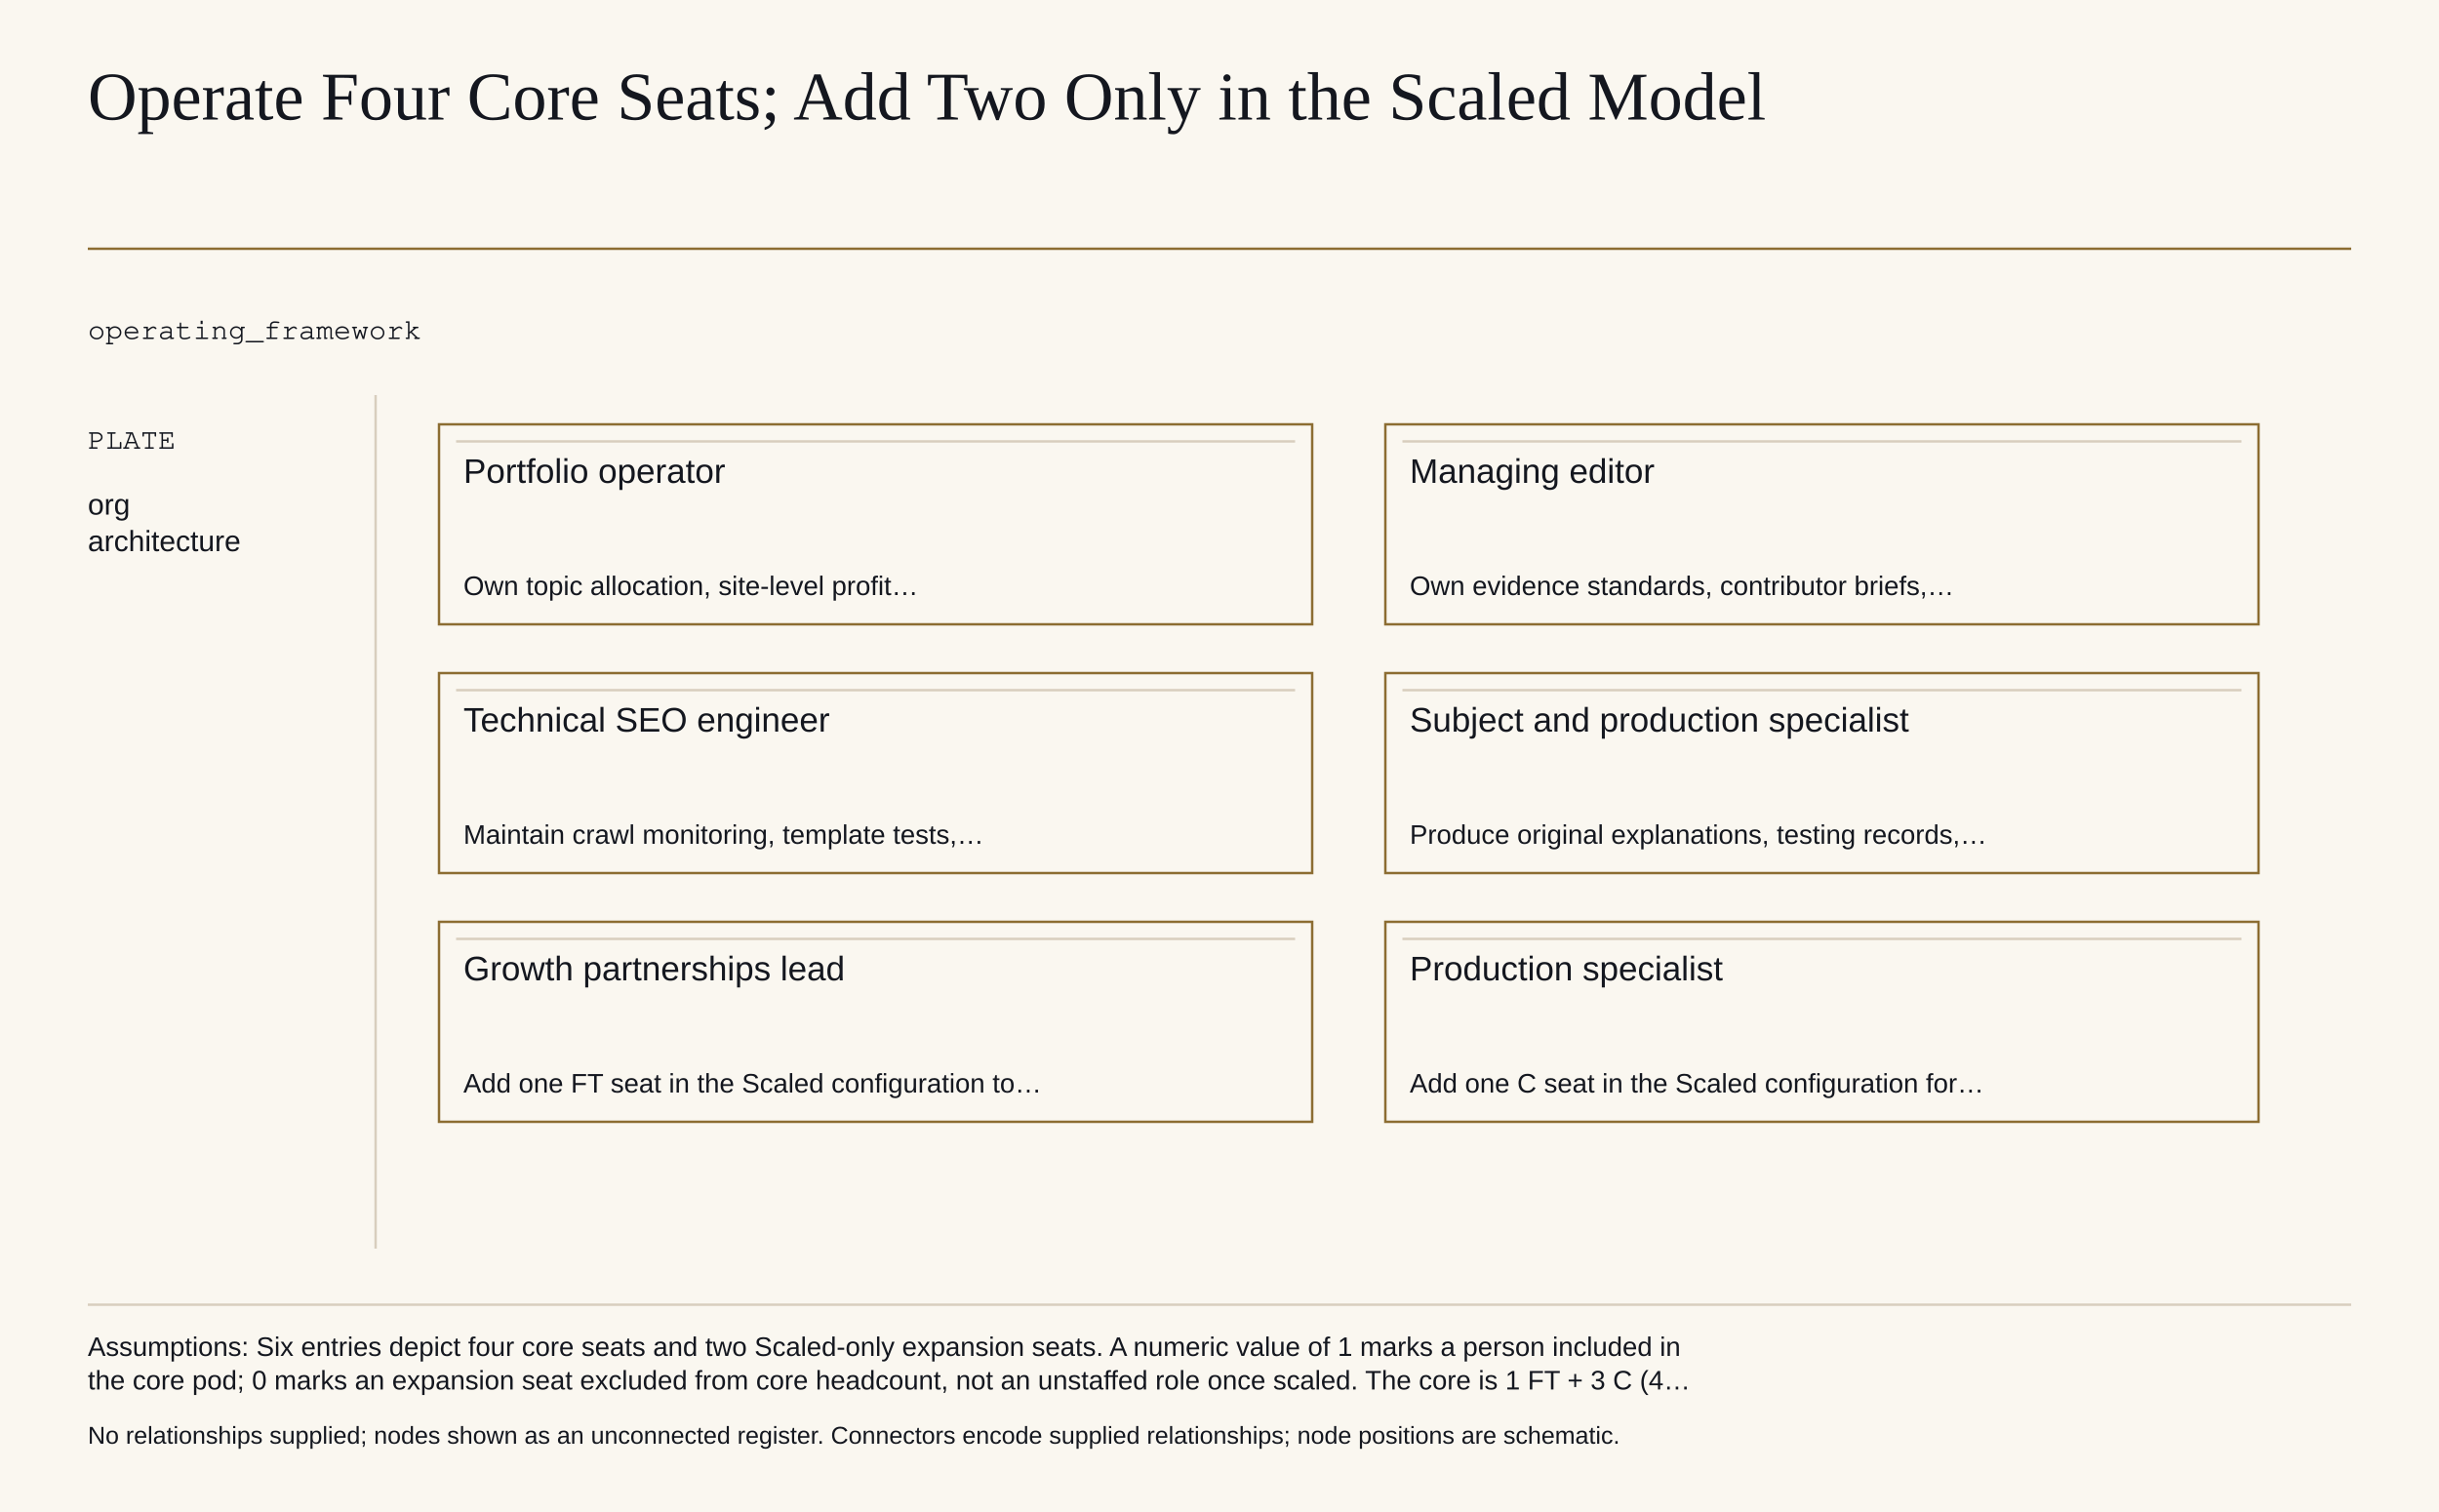
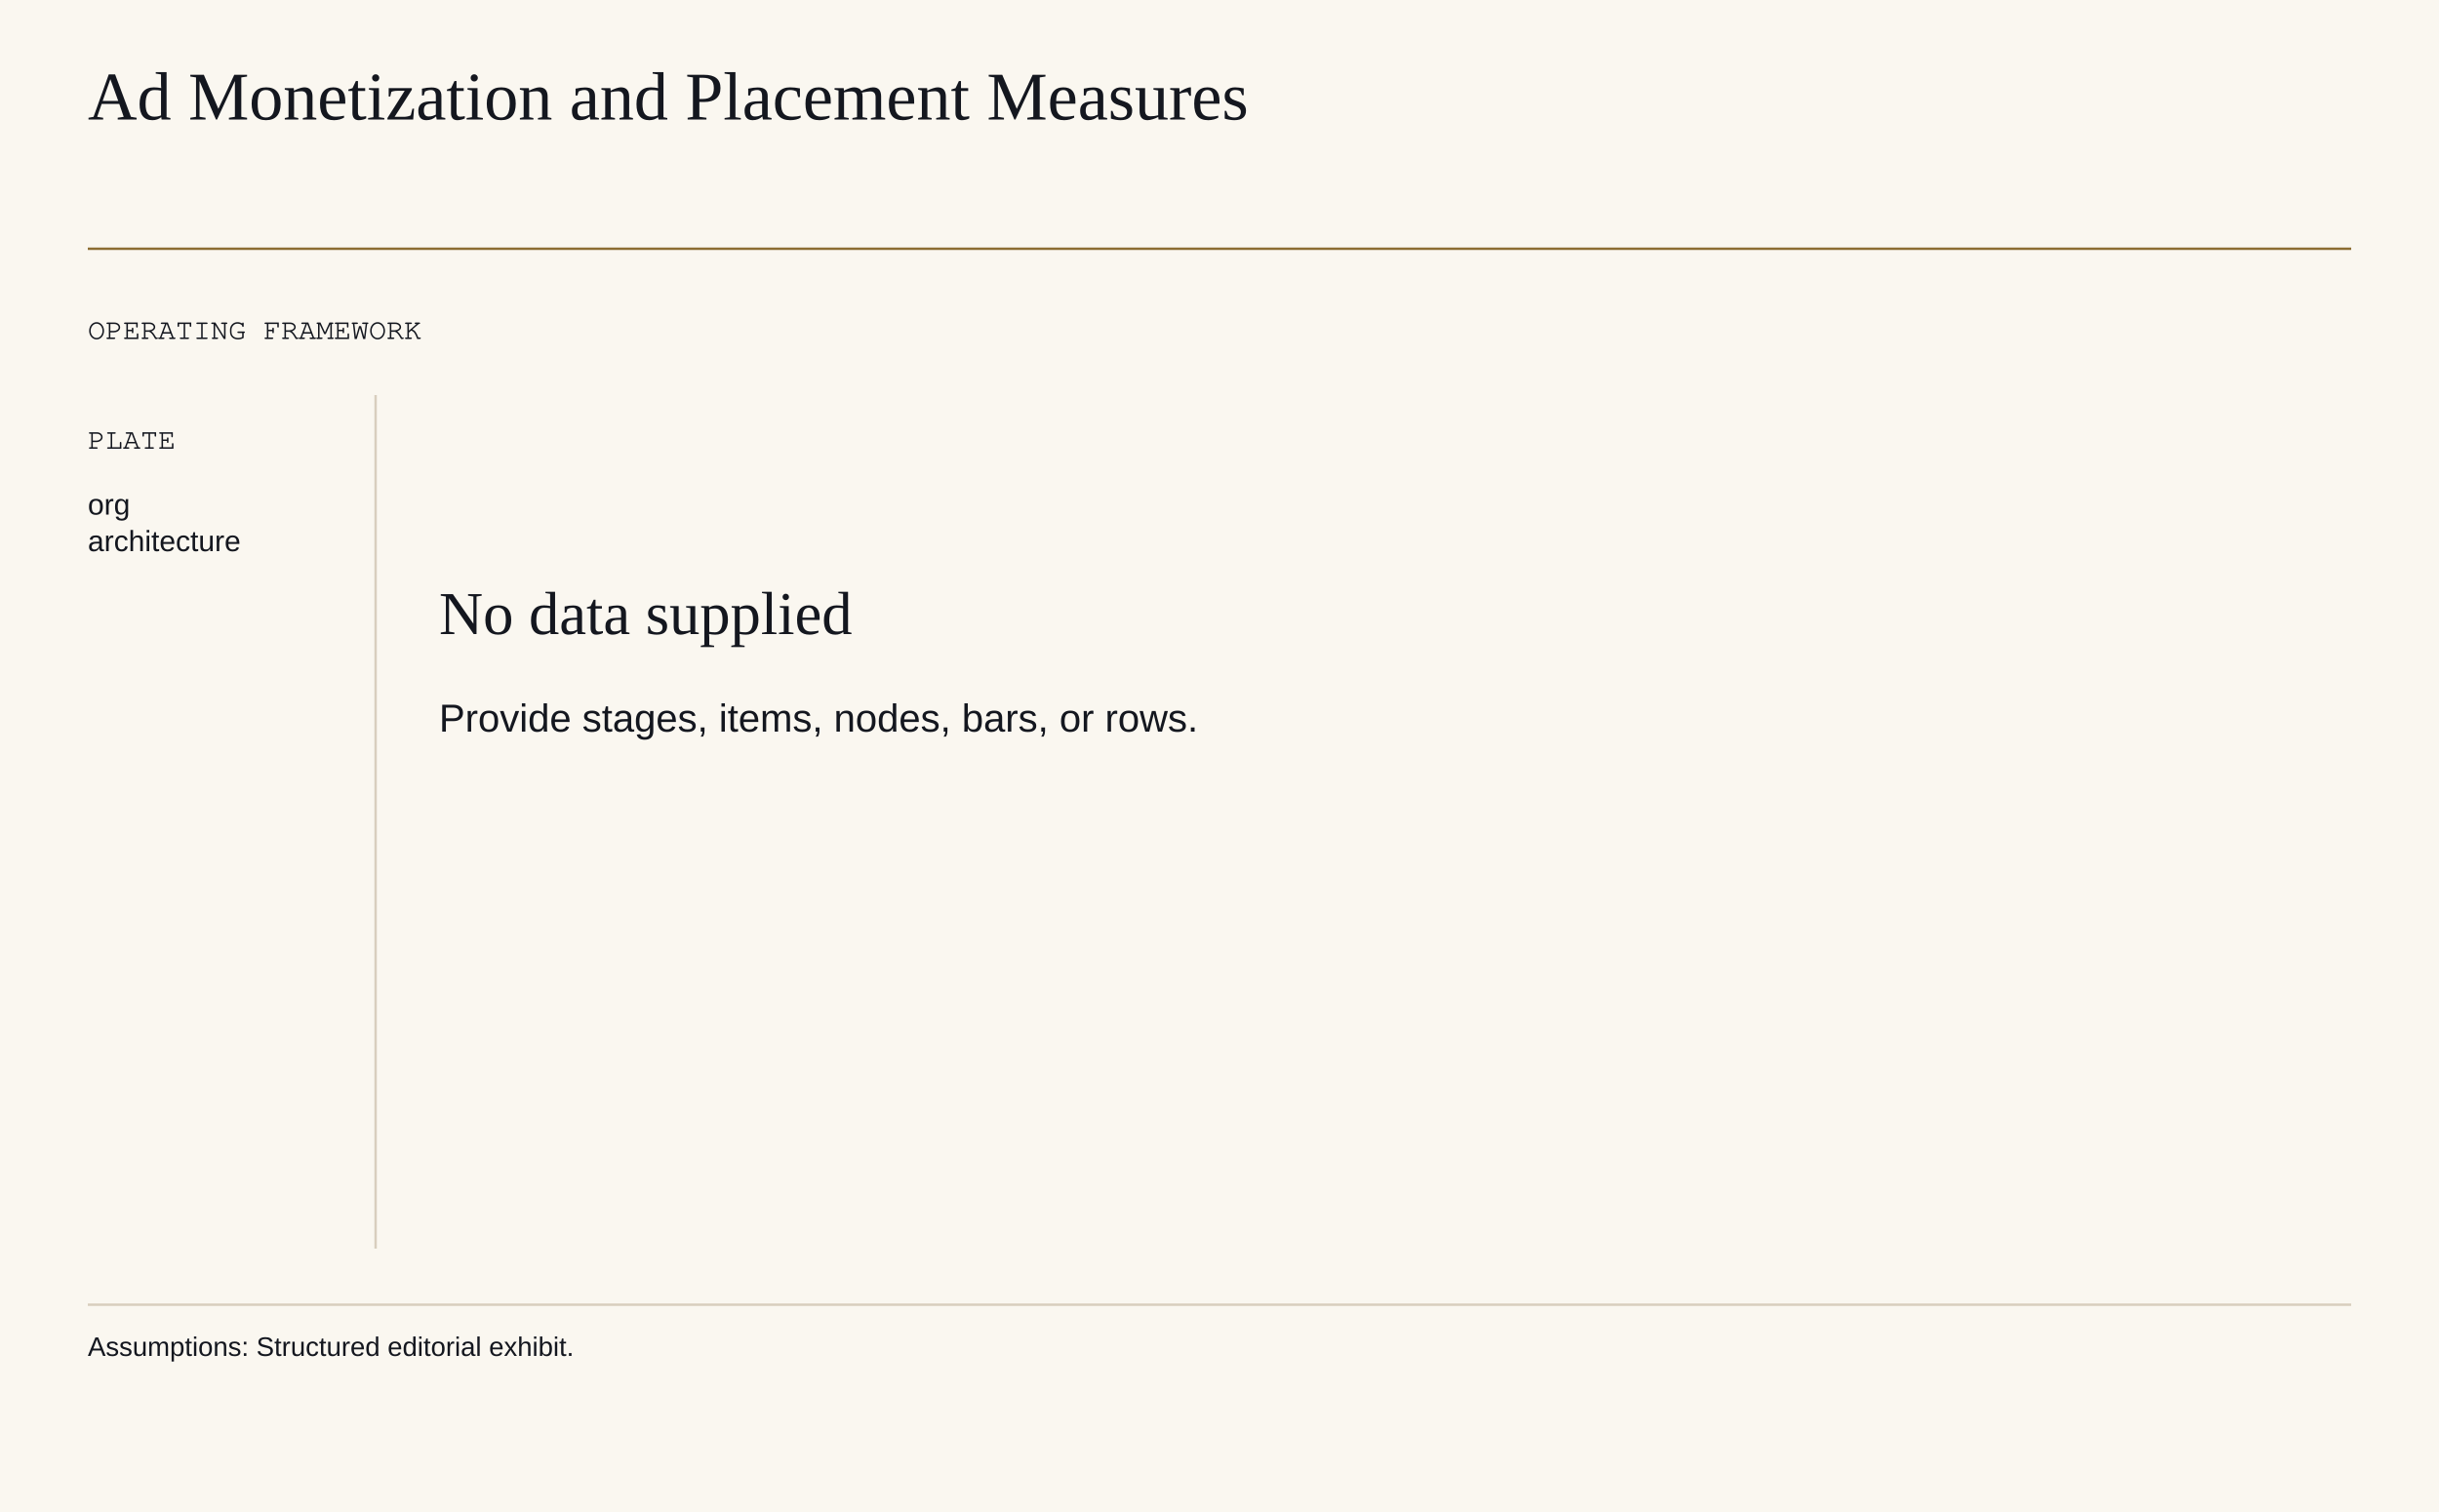
<svg xmlns="http://www.w3.org/2000/svg" viewBox="0 0 1000 620" role="img">
  <rect x="0" y="0" width="1000" height="620" fill="#FAF7F0" stroke="none" stroke-width="1" />
  <text x="36" y="49" font-family="Georgia, 'Times New Roman', serif" font-size="28" fill="#14171F" text-anchor="start" style="font-variant-numeric:tabular-nums">
-     <tspan x="36" dy="0">Operate Four Core Seats; Add Two Only in the Scaled Model</tspan>
+     <tspan x="36" dy="0">Ad Monetization and Placement Measures</tspan>
  </text>
  <line x1="36" y1="102" x2="964" y2="102" stroke="#8C6D32" stroke-width="1" />
  <text x="36" y="139" font-family="Courier, monospace" font-size="12" fill="#14171F" text-anchor="start" style="font-variant-numeric:tabular-nums">
-     <tspan x="36" dy="0">operating_framework</tspan>
+     <tspan x="36" dy="0">OPERATING FRAMEWORK</tspan>
  </text>
  <line x1="154" y1="162" x2="154" y2="512" stroke="#D8CEBE" stroke-width="1" />
  <text x="36" y="184" font-family="Courier, monospace" font-size="12" fill="#14171F" text-anchor="start" style="font-variant-numeric:tabular-nums">
    <tspan x="36" dy="0">PLATE</tspan>
  </text>
  <text x="36" y="211" font-family="Arial, Helvetica, sans-serif" font-size="12" fill="#14171F" text-anchor="start" style="font-variant-numeric:tabular-nums">
    <tspan x="36" dy="0">org</tspan>
    <tspan x="36" dy="15.0">architecture</tspan>
  </text>
-   <rect x="180.0" y="174.0" width="358.0" height="82" fill="#FAF7F0" stroke="#8C6D32" stroke-width="1" />
-   <line x1="187.0" y1="181.0" x2="531.0" y2="181.0" stroke="#D8CEBE" stroke-width="1" />
-   <text x="190.0" y="198.0" font-family="Arial, Helvetica, sans-serif" font-size="14" fill="#14171F" text-anchor="start" style="font-variant-numeric:tabular-nums">
-     <tspan x="190.0" dy="0">Portfolio operator</tspan>
+   <text x="180" y="260" font-family="Georgia, 'Times New Roman', serif" font-size="25" fill="#14171F" text-anchor="start" style="font-variant-numeric:tabular-nums">
+     <tspan x="180" dy="0">No data supplied</tspan>
  </text>
-   <text x="190.0" y="244.0" font-family="Arial, Helvetica, sans-serif" font-size="11" fill="#14171F" text-anchor="start" style="font-variant-numeric:tabular-nums">
-     <tspan x="190.0" dy="0">Own topic allocation, site-level profit…</tspan>
-   </text>
-   <rect x="568.0" y="174.0" width="358.0" height="82" fill="#FAF7F0" stroke="#8C6D32" stroke-width="1" />
-   <line x1="575.0" y1="181.0" x2="919.0" y2="181.0" stroke="#D8CEBE" stroke-width="1" />
-   <text x="578.0" y="198.0" font-family="Arial, Helvetica, sans-serif" font-size="14" fill="#14171F" text-anchor="start" style="font-variant-numeric:tabular-nums">
-     <tspan x="578.0" dy="0">Managing editor</tspan>
-   </text>
-   <text x="578.0" y="244.0" font-family="Arial, Helvetica, sans-serif" font-size="11" fill="#14171F" text-anchor="start" style="font-variant-numeric:tabular-nums">
-     <tspan x="578.0" dy="0">Own evidence standards, contributor briefs,…</tspan>
-   </text>
-   <rect x="180.0" y="276.0" width="358.0" height="82" fill="#FAF7F0" stroke="#8C6D32" stroke-width="1" />
-   <line x1="187.0" y1="283.0" x2="531.0" y2="283.0" stroke="#D8CEBE" stroke-width="1" />
-   <text x="190.0" y="300.0" font-family="Arial, Helvetica, sans-serif" font-size="14" fill="#14171F" text-anchor="start" style="font-variant-numeric:tabular-nums">
-     <tspan x="190.0" dy="0">Technical SEO engineer</tspan>
-   </text>
-   <text x="190.0" y="346.0" font-family="Arial, Helvetica, sans-serif" font-size="11" fill="#14171F" text-anchor="start" style="font-variant-numeric:tabular-nums">
-     <tspan x="190.0" dy="0">Maintain crawl monitoring, template tests,…</tspan>
-   </text>
-   <rect x="568.0" y="276.0" width="358.0" height="82" fill="#FAF7F0" stroke="#8C6D32" stroke-width="1" />
-   <line x1="575.0" y1="283.0" x2="919.0" y2="283.0" stroke="#D8CEBE" stroke-width="1" />
-   <text x="578.0" y="300.0" font-family="Arial, Helvetica, sans-serif" font-size="14" fill="#14171F" text-anchor="start" style="font-variant-numeric:tabular-nums">
-     <tspan x="578.0" dy="0">Subject and production specialist</tspan>
-   </text>
-   <text x="578.0" y="346.0" font-family="Arial, Helvetica, sans-serif" font-size="11" fill="#14171F" text-anchor="start" style="font-variant-numeric:tabular-nums">
-     <tspan x="578.0" dy="0">Produce original explanations, testing records,…</tspan>
-   </text>
-   <rect x="180.0" y="378.0" width="358.0" height="82" fill="#FAF7F0" stroke="#8C6D32" stroke-width="1" />
-   <line x1="187.0" y1="385.0" x2="531.0" y2="385.0" stroke="#D8CEBE" stroke-width="1" />
-   <text x="190.0" y="402.0" font-family="Arial, Helvetica, sans-serif" font-size="14" fill="#14171F" text-anchor="start" style="font-variant-numeric:tabular-nums">
-     <tspan x="190.0" dy="0">Growth partnerships lead</tspan>
-   </text>
-   <text x="190.0" y="448.0" font-family="Arial, Helvetica, sans-serif" font-size="11" fill="#14171F" text-anchor="start" style="font-variant-numeric:tabular-nums">
-     <tspan x="190.0" dy="0">Add one FT seat in the Scaled configuration to…</tspan>
-   </text>
-   <rect x="568.0" y="378.0" width="358.0" height="82" fill="#FAF7F0" stroke="#8C6D32" stroke-width="1" />
-   <line x1="575.0" y1="385.0" x2="919.0" y2="385.0" stroke="#D8CEBE" stroke-width="1" />
-   <text x="578.0" y="402.0" font-family="Arial, Helvetica, sans-serif" font-size="14" fill="#14171F" text-anchor="start" style="font-variant-numeric:tabular-nums">
-     <tspan x="578.0" dy="0">Production specialist</tspan>
-   </text>
-   <text x="578.0" y="448.0" font-family="Arial, Helvetica, sans-serif" font-size="11" fill="#14171F" text-anchor="start" style="font-variant-numeric:tabular-nums">
-     <tspan x="578.0" dy="0">Add one C seat in the Scaled configuration for…</tspan>
+   <text x="180" y="300" font-family="Arial, Helvetica, sans-serif" font-size="16" fill="#14171F" text-anchor="start" style="font-variant-numeric:tabular-nums">
+     <tspan x="180" dy="0">Provide stages, items, nodes, bars, or rows.</tspan>
  </text>
  <line x1="36" y1="535" x2="964" y2="535" stroke="#D8CEBE" stroke-width="1" />
  <text x="36" y="556" font-family="Arial, Helvetica, sans-serif" font-size="11" fill="#14171F" text-anchor="start" style="font-variant-numeric:tabular-nums">
-     <tspan x="36" dy="0">Assumptions: Six entries depict four core seats and two Scaled-only expansion seats. A numeric value of 1 marks a person included in</tspan>
-     <tspan x="36" dy="13.75">the core pod; 0 marks an expansion seat excluded from core headcount, not an unstaffed role once scaled. The core is 1 FT + 3 C (4…</tspan>
+     <tspan x="36" dy="0">Assumptions: Structured editorial exhibit.</tspan>
  </text>
  <text x="36" y="592" font-family="Arial, Helvetica, sans-serif" font-size="10" fill="#14171F" text-anchor="start" style="font-variant-numeric:tabular-nums">
-     <tspan x="36" dy="0">No relationships supplied; nodes shown as an unconnected register. Connectors encode supplied relationships; node positions are schematic.</tspan>
+     <tspan x="36" dy="0" />
  </text>
</svg>
